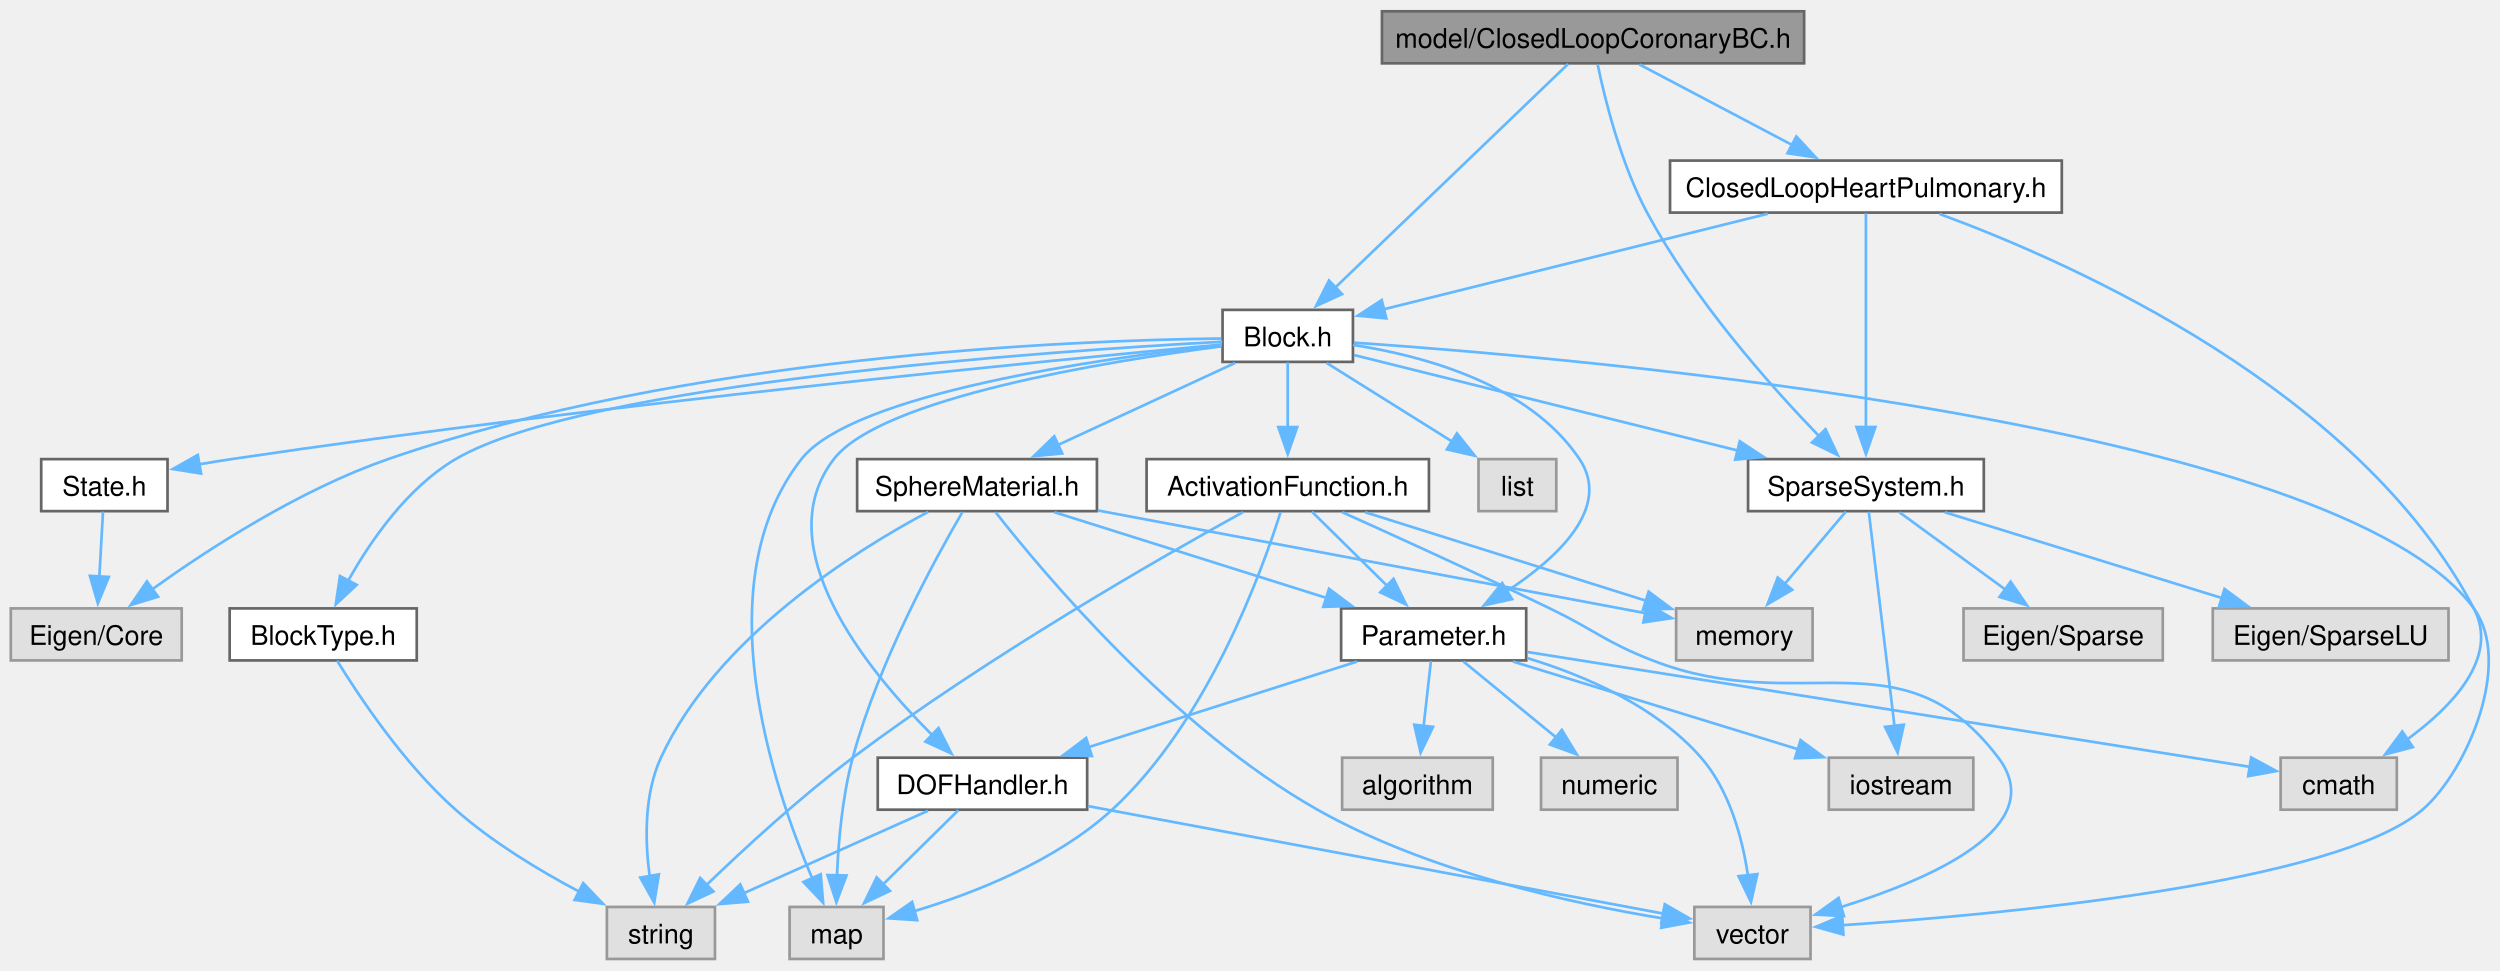
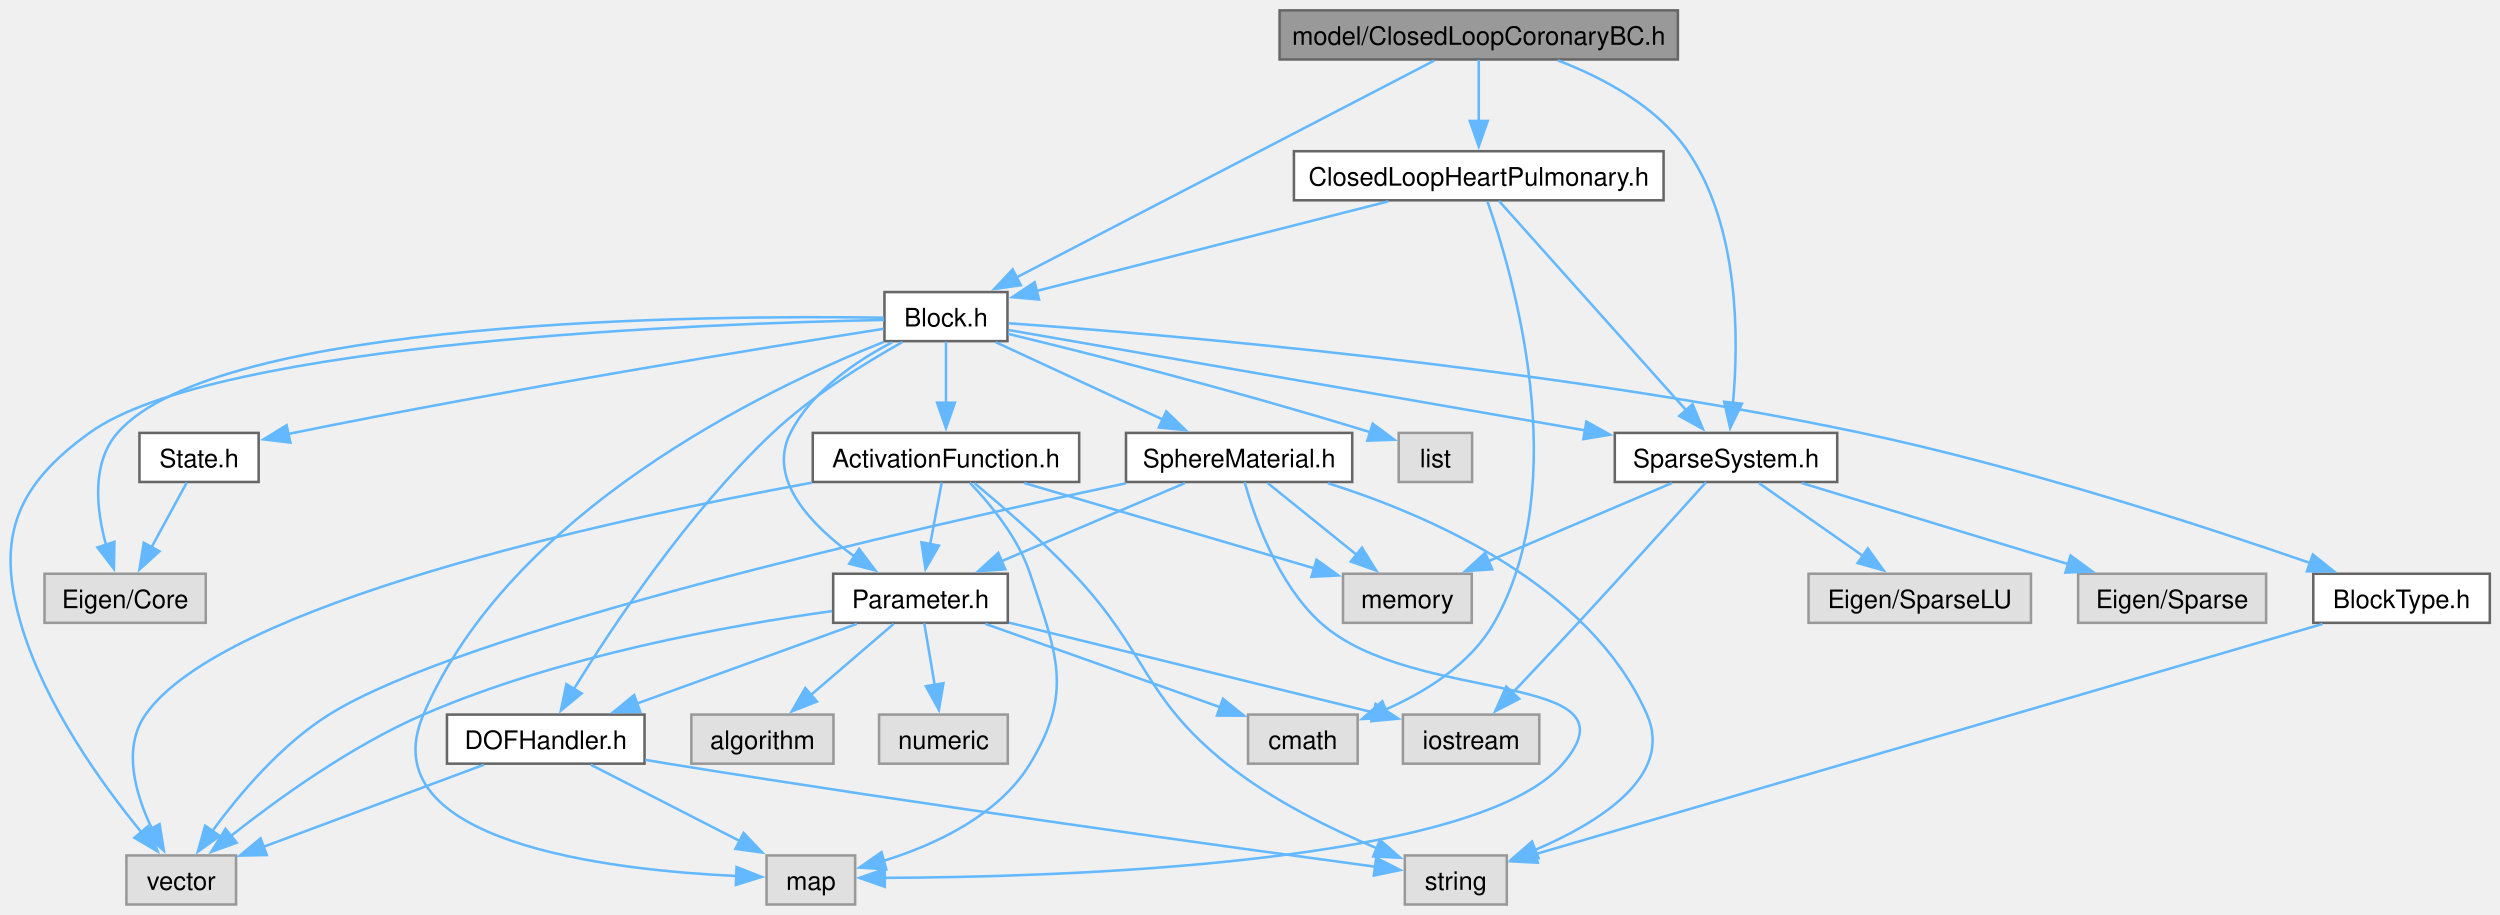
- <svg xmlns="http://www.w3.org/2000/svg" xmlns:xlink="http://www.w3.org/1999/xlink" width="925pt" height="359pt" viewBox="0.00 0.00 925.31 358.75">
+ <svg xmlns="http://www.w3.org/2000/svg" xmlns:xlink="http://www.w3.org/1999/xlink" width="981pt" height="359pt" viewBox="0.00 0.00 980.71 358.75">
  <g id="graph0" class="graph" transform="scale(1 1) rotate(0) translate(4 354.75)">
    <g id="Node000001" class="node">
      <g id="a_Node000001">
        <a xlink:title="model::ClosedLoopCoronaryBC source file">
-           <polygon fill="#999999" stroke="#666666" points="663.75,-350.75 507.5,-350.75 507.5,-331.5 663.75,-331.5 663.75,-350.75" />
-           <text text-anchor="middle" x="585.62" y="-337.25" font-family="Helvetica,sans-Serif" font-size="10.00">model/ClosedLoopCoronaryBC.h</text>
+           <polygon fill="#999999" stroke="#666666" points="654.21,-350.75 497.96,-350.75 497.96,-331.5 654.21,-331.5 654.21,-350.75" />
+           <text text-anchor="middle" x="576.09" y="-337.25" font-family="Helvetica,sans-Serif" font-size="10.00">model/ClosedLoopCoronaryBC.h</text>
        </a>
      </g>
    </g>
    <g id="Node000002" class="node">
      <g id="a_Node000002">
        <a xlink:href="_block_8h.html" target="_top" xlink:title="model::Block source file">
-           <polygon fill="white" stroke="#666666" points="496.75,-240.25 448.5,-240.25 448.5,-221 496.75,-221 496.75,-240.25" />
-           <text text-anchor="middle" x="472.62" y="-226.75" font-family="Helvetica,sans-Serif" font-size="10.00">Block.h</text>
+           <polygon fill="white" stroke="#666666" points="391.21,-240.25 342.96,-240.25 342.96,-221 391.21,-221 391.21,-240.25" />
+           <text text-anchor="middle" x="367.09" y="-226.75" font-family="Helvetica,sans-Serif" font-size="10.00">Block.h</text>
        </a>
      </g>
    </g>
    <g id="edge1_Node000001_Node000002" class="edge">
      <g id="a_edge1_Node000001_Node000002">
        <a xlink:title=" ">
-           <path fill="none" stroke="#63b8ff" d="M576.38,-331.25C557.51,-313.13 514.29,-271.63 490.01,-248.32" />
-           <polygon fill="#63b8ff" stroke="#63b8ff" points="492.73,-246.08 483.09,-241.67 487.88,-251.13 492.73,-246.08" />
-         </a>
-       </g>
-     </g>
-     <g id="Node000018" class="node">
-       <g id="a_Node000018">
+           <path fill="none" stroke="#63b8ff" d="M558.63,-331.06C522.36,-312.23 438.61,-268.76 394.85,-246.04" />
+           <polygon fill="#63b8ff" stroke="#63b8ff" points="396.47,-242.94 385.99,-241.44 393.25,-249.15 396.47,-242.94" />
+         </a>
+       </g>
+     </g>
+     <g id="Node000017" class="node">
+       <g id="a_Node000017">
        <a xlink:href="_sparse_system_8h.html" target="_top" xlink:title="SparseSystem source file.">
-           <polygon fill="white" stroke="#666666" points="730.25,-185 643,-185 643,-165.75 730.25,-165.75 730.25,-185" />
-           <text text-anchor="middle" x="686.62" y="-171.5" font-family="Helvetica,sans-Serif" font-size="10.00">SparseSystem.h</text>
-         </a>
-       </g>
-     </g>
-     <g id="edge42_Node000001_Node000018" class="edge">
-       <g id="a_edge42_Node000001_Node000018">
-         <a xlink:title=" ">
-           <path fill="none" stroke="#63b8ff" d="M587.34,-331.03C590,-318.24 595.85,-294.48 605.62,-276.25 622.86,-244.13 651.06,-212.35 669.23,-193.55" />
-           <polygon fill="#63b8ff" stroke="#63b8ff" points="671.66,-196.07 676.19,-186.49 666.67,-191.15 671.66,-196.07" />
+           <polygon fill="white" stroke="#666666" points="716.71,-185 629.46,-185 629.46,-165.75 716.71,-165.75 716.71,-185" />
+           <text text-anchor="middle" x="673.09" y="-171.5" font-family="Helvetica,sans-Serif" font-size="10.00">SparseSystem.h</text>
+         </a>
+       </g>
+     </g>
+     <g id="edge42_Node000001_Node000017" class="edge">
+       <g id="a_edge42_Node000001_Node000017">
+         <a xlink:title=" ">
+           <path fill="none" stroke="#63b8ff" d="M607.08,-331.14C624.93,-324.31 646.12,-313.04 658.09,-295.5 678.39,-265.75 678.12,-221.88 675.8,-196.51" />
+           <polygon fill="#63b8ff" stroke="#63b8ff" points="679.31,-196.44 674.7,-186.9 672.36,-197.23 679.31,-196.44" />
        </a>
      </g>
    </g>
    <g id="Node000022" class="node">
      <g id="a_Node000022">
        <a xlink:href="_closed_loop_heart_pulmonary_8h.html" target="_top" xlink:title="model::ClosedLoopHeartPulmonary source file">
-           <polygon fill="white" stroke="#666666" points="759.12,-295.5 614.12,-295.5 614.12,-276.25 759.12,-276.25 759.12,-295.5" />
-           <text text-anchor="middle" x="686.62" y="-282" font-family="Helvetica,sans-Serif" font-size="10.00">ClosedLoopHeartPulmonary.h</text>
+           <polygon fill="white" stroke="#666666" points="648.59,-295.5 503.59,-295.5 503.59,-276.25 648.59,-276.25 648.59,-295.5" />
+           <text text-anchor="middle" x="576.09" y="-282" font-family="Helvetica,sans-Serif" font-size="10.00">ClosedLoopHeartPulmonary.h</text>
        </a>
      </g>
    </g>
    <g id="edge38_Node000001_Node000022" class="edge">
      <g id="a_edge38_Node000001_Node000022">
        <a xlink:title=" ">
-           <path fill="none" stroke="#63b8ff" d="M602.76,-331.09C618.28,-322.91 641.43,-310.71 659.47,-301.19" />
-           <polygon fill="#63b8ff" stroke="#63b8ff" points="660.86,-304.42 668.07,-296.66 657.59,-298.23 660.86,-304.42" />
+           <path fill="none" stroke="#63b8ff" d="M576.09,-331.33C576.09,-324.82 576.09,-315.67 576.09,-307.37" />
+           <polygon fill="#63b8ff" stroke="#63b8ff" points="579.59,-307.37 576.09,-297.37 572.59,-307.37 579.59,-307.37" />
        </a>
      </g>
    </g>
    <g id="Node000003" class="node">
      <g id="a_Node000003">
        <a xlink:title=" ">
-           <polygon fill="#e0e0e0" stroke="#999999" points="63.25,-129.75 0,-129.75 0,-110.5 63.25,-110.5 63.25,-129.75" />
-           <text text-anchor="middle" x="31.62" y="-116.25" font-family="Helvetica,sans-Serif" font-size="10.00">Eigen/Core</text>
+           <polygon fill="#e0e0e0" stroke="#999999" points="76.71,-129.75 13.46,-129.75 13.46,-110.5 76.71,-110.5 76.71,-129.75" />
+           <text text-anchor="middle" x="45.09" y="-116.25" font-family="Helvetica,sans-Serif" font-size="10.00">Eigen/Core</text>
        </a>
      </g>
    </g>
    <g id="edge2_Node000002_Node000003" class="edge">
      <g id="a_edge2_Node000002_Node000003">
        <a xlink:title=" ">
-           <path fill="none" stroke="#63b8ff" d="M448.04,-229.64C391.8,-228.98 250.13,-223.3 139.62,-185 106.9,-173.66 73.17,-151.77 52.3,-136.81" />
-           <polygon fill="#63b8ff" stroke="#63b8ff" points="54.51,-134.08 44.37,-130.99 50.37,-139.73 54.51,-134.08" />
+           <path fill="none" stroke="#63b8ff" d="M342.69,-230.19C273.99,-231.22 81.3,-229.96 42.09,-185 31.81,-173.22 33.75,-155.08 37.57,-141.14" />
+           <polygon fill="#63b8ff" stroke="#63b8ff" points="40.88,-142.26 40.68,-131.67 34.23,-140.08 40.88,-142.26" />
        </a>
      </g>
    </g>
    <g id="Node000004" class="node">
      <g id="a_Node000004">
        <a xlink:title=" ">
-           <polygon fill="#e0e0e0" stroke="#999999" points="572.02,-185 543.23,-185 543.23,-165.75 572.02,-165.75 572.02,-185" />
-           <text text-anchor="middle" x="557.62" y="-171.5" font-family="Helvetica,sans-Serif" font-size="10.00">list</text>
+           <polygon fill="#e0e0e0" stroke="#999999" points="573.49,-185 544.69,-185 544.69,-165.75 573.49,-165.75 573.49,-185" />
+           <text text-anchor="middle" x="559.09" y="-171.5" font-family="Helvetica,sans-Serif" font-size="10.00">list</text>
        </a>
      </g>
    </g>
    <g id="edge3_Node000002_Node000004" class="edge">
      <g id="a_edge3_Node000002_Node000004">
        <a xlink:title=" ">
-           <path fill="none" stroke="#63b8ff" d="M487.04,-220.59C499.74,-212.64 518.5,-200.89 533.48,-191.5" />
-           <polygon fill="#63b8ff" stroke="#63b8ff" points="535.24,-194.53 541.85,-186.26 531.52,-188.6 535.24,-194.53" />
+           <path fill="none" stroke="#63b8ff" d="M391.48,-223.84C422.34,-216.37 477.34,-202.57 533.55,-185.26" />
+           <polygon fill="#63b8ff" stroke="#63b8ff" points="534.48,-188.63 542.98,-182.32 532.4,-181.95 534.48,-188.63" />
        </a>
      </g>
    </g>
    <g id="Node000005" class="node">
      <g id="a_Node000005">
        <a xlink:title=" ">
-           <polygon fill="#e0e0e0" stroke="#999999" points="323,-19.25 288.25,-19.25 288.25,0 323,0 323,-19.25" />
-           <text text-anchor="middle" x="305.62" y="-5.75" font-family="Helvetica,sans-Serif" font-size="10.00">map</text>
+           <polygon fill="#e0e0e0" stroke="#999999" points="331.46,-19.25 296.71,-19.25 296.71,0 331.46,0 331.46,-19.25" />
+           <text text-anchor="middle" x="314.09" y="-5.75" font-family="Helvetica,sans-Serif" font-size="10.00">map</text>
        </a>
      </g>
    </g>
    <g id="edge4_Node000002_Node000005" class="edge">
      <g id="a_edge4_Node000002_Node000005">
        <a xlink:title=" ">
-           <path fill="none" stroke="#63b8ff" d="M448.07,-227.22C403.4,-222.27 311.67,-209.34 292.62,-185 256.83,-139.24 281.81,-64.46 296.71,-29.61" />
-           <polygon fill="#63b8ff" stroke="#63b8ff" points="299.76,-31.36 300.66,-20.8 293.37,-28.5 299.76,-31.36" />
+           <path fill="none" stroke="#63b8ff" d="M342.81,-220.75C296.25,-202.17 196.02,-154.16 162.09,-74.5 140.74,-24.38 235.13,-13.48 284.98,-11.18" />
+           <polygon fill="#63b8ff" stroke="#63b8ff" points="284.93,-14.69 294.8,-10.83 284.68,-7.69 284.93,-14.69" />
        </a>
      </g>
    </g>
    <g id="Node000006" class="node">
      <g id="a_Node000006">
        <a xlink:title=" ">
-           <polygon fill="#e0e0e0" stroke="#999999" points="666.12,-19.25 623.12,-19.25 623.12,0 666.12,0 666.12,-19.25" />
-           <text text-anchor="middle" x="644.62" y="-5.75" font-family="Helvetica,sans-Serif" font-size="10.00">vector</text>
+           <polygon fill="#e0e0e0" stroke="#999999" points="88.59,-19.25 45.59,-19.25 45.59,0 88.59,0 88.59,-19.25" />
+           <text text-anchor="middle" x="67.09" y="-5.75" font-family="Helvetica,sans-Serif" font-size="10.00">vector</text>
        </a>
      </g>
    </g>
    <g id="edge5_Node000002_Node000006" class="edge">
      <g id="a_edge5_Node000002_Node000006">
        <a xlink:title=" ">
-           <path fill="none" stroke="#63b8ff" d="M497.19,-228.11C582.26,-222.28 861.78,-198.12 911.62,-129.75 926.27,-109.67 908.95,-69.25 892.62,-55.25 860.86,-28.01 738.06,-16.56 678.04,-12.51" />
-           <polygon fill="#63b8ff" stroke="#63b8ff" points="678.29,-9.02 668.08,-11.88 677.84,-16.01 678.29,-9.02" />
+           <path fill="none" stroke="#63b8ff" d="M342.81,-229.31C274.28,-227.97 81.11,-221.02 31.09,-185 2.51,-164.42 -5.69,-144.33 4.09,-110.5 13.3,-78.63 36.03,-47.15 51.51,-28.3" />
+           <polygon fill="#63b8ff" stroke="#63b8ff" points="54.06,-30.7 57.86,-20.81 48.72,-26.18 54.06,-30.7" />
        </a>
      </g>
    </g>
    <g id="Node000007" class="node">
      <g id="a_Node000007">
        <a xlink:href="_activation_function_8h.html" target="_top" xlink:title="Activation function classes for cardiac chamber models.">
-           <polygon fill="white" stroke="#666666" points="524.88,-185 420.38,-185 420.38,-165.75 524.88,-165.75 524.88,-185" />
-           <text text-anchor="middle" x="472.62" y="-171.5" font-family="Helvetica,sans-Serif" font-size="10.00">ActivationFunction.h</text>
+           <polygon fill="white" stroke="#666666" points="419.34,-185 314.84,-185 314.84,-165.75 419.34,-165.75 419.34,-185" />
+           <text text-anchor="middle" x="367.09" y="-171.5" font-family="Helvetica,sans-Serif" font-size="10.00">ActivationFunction.h</text>
        </a>
      </g>
    </g>
    <g id="edge6_Node000002_Node000007" class="edge">
      <g id="a_edge6_Node000002_Node000007">
        <a xlink:title=" ">
-           <path fill="none" stroke="#63b8ff" d="M472.62,-220.83C472.62,-214.32 472.62,-205.17 472.62,-196.87" />
-           <polygon fill="#63b8ff" stroke="#63b8ff" points="476.13,-196.87 472.63,-186.87 469.13,-196.87 476.13,-196.87" />
+           <path fill="none" stroke="#63b8ff" d="M367.09,-220.83C367.09,-214.32 367.09,-205.17 367.09,-196.87" />
+           <polygon fill="#63b8ff" stroke="#63b8ff" points="370.59,-196.87 367.09,-186.87 363.59,-196.87 370.59,-196.87" />
        </a>
      </g>
    </g>
    <g id="Node000010" class="node">
      <g id="a_Node000010">
        <a xlink:href="_parameter_8h.html" target="_top" xlink:title="model::Parameter source file">
-           <polygon fill="white" stroke="#666666" points="560.88,-129.75 492.38,-129.75 492.38,-110.5 560.88,-110.5 560.88,-129.75" />
-           <text text-anchor="middle" x="526.62" y="-116.25" font-family="Helvetica,sans-Serif" font-size="10.00">Parameter.h</text>
-         </a>
-       </g>
-     </g>
-     <g id="edge30_Node000002_Node000010" class="edge">
-       <g id="a_edge30_Node000002_Node000010">
-         <a xlink:title=" ">
-           <path fill="none" stroke="#63b8ff" d="M496.81,-227.27C522.53,-223.32 562.02,-212.82 580.62,-185 592.59,-167.12 572.61,-148.54 553.66,-136.06" />
-           <polygon fill="#63b8ff" stroke="#63b8ff" points="555.66,-133.18 545.31,-130.92 551.99,-139.14 555.66,-133.18" />
+           <polygon fill="white" stroke="#666666" points="391.34,-129.75 322.84,-129.75 322.84,-110.5 391.34,-110.5 391.34,-129.75" />
+           <text text-anchor="middle" x="357.09" y="-116.25" font-family="Helvetica,sans-Serif" font-size="10.00">Parameter.h</text>
+         </a>
+       </g>
+     </g>
+     <g id="edge24_Node000002_Node000010" class="edge">
+       <g id="a_edge24_Node000002_Node000010">
+         <a xlink:title=" ">
+           <path fill="none" stroke="#63b8ff" d="M345.98,-220.53C331.86,-213.19 314.4,-201.38 306.09,-185 296.77,-166.64 314.4,-148.56 331.43,-136.36" />
+           <polygon fill="#63b8ff" stroke="#63b8ff" points="333.01,-139.51 339.39,-131.05 329.13,-133.68 333.01,-139.51" />
        </a>
      </g>
    </g>
    <g id="Node000015" class="node">
      <g id="a_Node000015">
        <a xlink:href="_d_o_f_handler_8h.html" target="_top" xlink:title="model::DOFHandler source file">
-           <polygon fill="white" stroke="#666666" points="398.38,-74.5 320.88,-74.5 320.88,-55.25 398.38,-55.25 398.38,-74.5" />
-           <text text-anchor="middle" x="359.62" y="-61" font-family="Helvetica,sans-Serif" font-size="10.00">DOFHandler.h</text>
-         </a>
-       </g>
-     </g>
-     <g id="edge29_Node000002_Node000015" class="edge">
-       <g id="a_edge29_Node000002_Node000015">
-         <a xlink:title=" ">
-           <path fill="none" stroke="#63b8ff" d="M448.03,-226.74C405.74,-221.23 322.06,-207.67 304.62,-185 279.77,-152.68 316.57,-107.31 340.95,-82.94" />
-           <polygon fill="#63b8ff" stroke="#63b8ff" points="343.36,-85.48 348.14,-76.03 338.51,-80.44 343.36,-85.48" />
+           <polygon fill="white" stroke="#666666" points="248.84,-74.5 171.34,-74.5 171.34,-55.25 248.84,-55.25 248.84,-74.5" />
+           <text text-anchor="middle" x="210.09" y="-61" font-family="Helvetica,sans-Serif" font-size="10.00">DOFHandler.h</text>
+         </a>
+       </g>
+     </g>
+     <g id="edge23_Node000002_Node000015" class="edge">
+       <g id="a_edge23_Node000002_Node000015">
+         <a xlink:title=" ">
+           <path fill="none" stroke="#63b8ff" d="M349.99,-220.64C335.48,-212.51 314.61,-199.61 299.09,-185 266,-153.87 236.35,-109.26 221.04,-84.4" />
+           <polygon fill="#63b8ff" stroke="#63b8ff" points="224.18,-82.81 216.01,-76.07 218.18,-86.43 224.18,-82.81" />
        </a>
      </g>
    </g>
    <g id="Node000016" class="node">
      <g id="a_Node000016">
        <a xlink:href="_block_type_8h.html" target="_top" xlink:title="Specifies the types of blocks and their parameters.">
-           <polygon fill="white" stroke="#666666" points="150.25,-129.75 81,-129.75 81,-110.5 150.25,-110.5 150.25,-129.75" />
-           <text text-anchor="middle" x="115.62" y="-116.25" font-family="Helvetica,sans-Serif" font-size="10.00">BlockType.h</text>
+           <polygon fill="white" stroke="#666666" points="972.71,-129.75 903.46,-129.75 903.46,-110.5 972.71,-110.5 972.71,-129.75" />
+           <text text-anchor="middle" x="938.09" y="-116.25" font-family="Helvetica,sans-Serif" font-size="10.00">BlockType.h</text>
        </a>
      </g>
    </g>
    <g id="edge21_Node000002_Node000016" class="edge">
      <g id="a_edge21_Node000002_Node000016">
        <a xlink:title=" ">
-           <path fill="none" stroke="#63b8ff" d="M448.4,-228.45C384.47,-225 212.87,-213.28 164.62,-185 146.75,-174.52 133.15,-154.77 124.86,-139.99" />
-           <polygon fill="#63b8ff" stroke="#63b8ff" points="128.02,-138.47 120.28,-131.23 121.82,-141.72 128.02,-138.47" />
-         </a>
-       </g>
-     </g>
-     <g id="Node000017" class="node">
-       <g id="a_Node000017">
+           <path fill="none" stroke="#63b8ff" d="M391.7,-228.01C450.2,-223.85 601.96,-211.22 726.09,-185 789.13,-171.68 860.51,-148.42 902.28,-133.94" />
+           <polygon fill="#63b8ff" stroke="#63b8ff" points="903.28,-137.3 911.56,-130.7 900.97,-130.69 903.28,-137.3" />
+         </a>
+       </g>
+     </g>
+     <g id="edge25_Node000002_Node000017" class="edge">
+       <g id="a_edge25_Node000002_Node000017">
+         <a xlink:title=" ">
+           <path fill="none" stroke="#63b8ff" d="M391.61,-225.36C440.41,-216.87 550.75,-197.66 617.87,-185.98" />
+           <polygon fill="#63b8ff" stroke="#63b8ff" points="618.32,-189.46 627.57,-184.29 617.12,-182.56 618.32,-189.46" />
+         </a>
+       </g>
+     </g>
+     <g id="Node000020" class="node">
+       <g id="a_Node000020">
        <a xlink:href="_sphere_material_8h.html" target="_top" xlink:title="Material models for the ChamberSphere block.">
-           <polygon fill="white" stroke="#666666" points="402,-185 313.25,-185 313.25,-165.75 402,-165.75 402,-185" />
-           <text text-anchor="middle" x="357.62" y="-171.5" font-family="Helvetica,sans-Serif" font-size="10.00">SphereMaterial.h</text>
-         </a>
-       </g>
-     </g>
-     <g id="edge23_Node000002_Node000017" class="edge">
-       <g id="a_edge23_Node000002_Node000017">
-         <a xlink:title=" ">
-           <path fill="none" stroke="#63b8ff" d="M453.12,-220.59C435.11,-212.25 408.1,-199.75 387.4,-190.16" />
-           <polygon fill="#63b8ff" stroke="#63b8ff" points="389.15,-187.11 378.6,-186.09 386.21,-193.47 389.15,-187.11" />
-         </a>
-       </g>
-     </g>
-     <g id="edge31_Node000002_Node000018" class="edge">
-       <g id="a_edge31_Node000002_Node000018">
-         <a xlink:title=" ">
-           <path fill="none" stroke="#63b8ff" d="M497.17,-223.52C531.71,-214.92 595.34,-199.09 639.26,-188.16" />
-           <polygon fill="#63b8ff" stroke="#63b8ff" points="639.93,-191.6 648.79,-185.79 638.24,-184.81 639.93,-191.6" />
+           <polygon fill="white" stroke="#666666" points="526.46,-185 437.71,-185 437.71,-165.75 526.46,-165.75 526.46,-185" />
+           <text text-anchor="middle" x="482.09" y="-171.5" font-family="Helvetica,sans-Serif" font-size="10.00">SphereMaterial.h</text>
+         </a>
+       </g>
+     </g>
+     <g id="edge30_Node000002_Node000020" class="edge">
+       <g id="a_edge30_Node000002_Node000020">
+         <a xlink:title=" ">
+           <path fill="none" stroke="#63b8ff" d="M386.59,-220.59C404.6,-212.25 431.61,-199.75 452.31,-190.16" />
+           <polygon fill="#63b8ff" stroke="#63b8ff" points="453.5,-193.47 461.11,-186.09 450.56,-187.11 453.5,-193.47" />
        </a>
      </g>
    </g>
    <g id="Node000021" class="node">
      <g id="a_Node000021">
        <a xlink:href="_state_8h.html" target="_top" xlink:title="State source file.">
-           <polygon fill="white" stroke="#666666" points="58,-185 11.25,-185 11.25,-165.75 58,-165.75 58,-185" />
-           <text text-anchor="middle" x="34.62" y="-171.5" font-family="Helvetica,sans-Serif" font-size="10.00">State.h</text>
+           <polygon fill="white" stroke="#666666" points="97.46,-185 50.71,-185 50.71,-165.75 97.46,-165.75 97.46,-185" />
+           <text text-anchor="middle" x="74.09" y="-171.5" font-family="Helvetica,sans-Serif" font-size="10.00">State.h</text>
        </a>
      </g>
    </g>
    <g id="edge36_Node000002_Node000021" class="edge">
      <g id="a_edge36_Node000002_Node000021">
        <a xlink:title=" ">
-           <path fill="none" stroke="#63b8ff" d="M448.3,-227.43C386.74,-221.74 219.83,-205.54 81.62,-185 77.73,-184.42 73.67,-183.76 69.63,-183.07" />
-           <polygon fill="#63b8ff" stroke="#63b8ff" points="70.43,-179.66 59.97,-181.34 69.2,-186.55 70.43,-179.66" />
+           <path fill="none" stroke="#63b8ff" d="M342.64,-225.84C297,-218.65 195.74,-202.23 111.09,-185 110.42,-184.86 109.75,-184.73 109.07,-184.58" />
+           <polygon fill="#63b8ff" stroke="#63b8ff" points="109.92,-181.19 99.4,-182.47 108.42,-188.03 109.92,-181.19" />
        </a>
      </g>
    </g>
    <g id="edge7_Node000007_Node000005" class="edge">
      <g id="a_edge7_Node000007_Node000005">
        <a xlink:title=" ">
-           <path fill="none" stroke="#63b8ff" d="M469.95,-165.33C463.1,-143.54 442.88,-87.56 407.62,-55.25 386.85,-36.21 356.65,-24.38 334.51,-17.73" />
-           <polygon fill="#63b8ff" stroke="#63b8ff" points="335.48,-14.37 324.9,-15.04 333.59,-21.11 335.48,-14.37" />
+           <path fill="none" stroke="#63b8ff" d="M376.42,-165.48C384.44,-157.13 395.44,-143.84 400.09,-129.75 410.45,-98.3 417.28,-83.55 400.09,-55.25 387.67,-34.82 362.54,-23.32 342.63,-17.13" />
+           <polygon fill="#63b8ff" stroke="#63b8ff" points="343.68,-13.79 333.11,-14.48 341.81,-20.54 343.68,-13.79" />
        </a>
      </g>
    </g>
    <g id="edge10_Node000007_Node000006" class="edge">
      <g id="a_edge10_Node000007_Node000006">
        <a xlink:title=" ">
-           <path fill="none" stroke="#63b8ff" d="M492.79,-165.36C512.48,-156.5 543.25,-142.49 569.62,-129.75 586.67,-121.51 589.98,-117.37 607.62,-110.5 662.69,-89.05 699.94,-121.61 735.62,-74.5 755.05,-48.86 710.62,-29.53 677.24,-19.16" />
-           <polygon fill="#63b8ff" stroke="#63b8ff" points="678.48,-15.88 667.9,-16.42 676.51,-22.6 678.48,-15.88" />
+           <path fill="none" stroke="#63b8ff" d="M314.37,-165.47C233.09,-150.52 83.36,-117.72 53.09,-74.5 43.83,-61.29 49.16,-43.08 55.73,-29.48" />
+           <polygon fill="#63b8ff" stroke="#63b8ff" points="58.6,-31.53 60.29,-21.08 52.45,-28.19 58.6,-31.53" />
        </a>
      </g>
    </g>
    <g id="Node000008" class="node">
      <g id="a_Node000008">
        <a xlink:title=" ">
-           <polygon fill="#e0e0e0" stroke="#999999" points="666.88,-129.75 616.38,-129.75 616.38,-110.5 666.88,-110.5 666.88,-129.75" />
-           <text text-anchor="middle" x="641.62" y="-116.25" font-family="Helvetica,sans-Serif" font-size="10.00">memory</text>
+           <polygon fill="#e0e0e0" stroke="#999999" points="573.34,-129.75 522.84,-129.75 522.84,-110.5 573.34,-110.5 573.34,-129.75" />
+           <text text-anchor="middle" x="548.09" y="-116.25" font-family="Helvetica,sans-Serif" font-size="10.00">memory</text>
        </a>
      </g>
    </g>
    <g id="edge8_Node000007_Node000008" class="edge">
      <g id="a_edge8_Node000007_Node000008">
        <a xlink:title=" ">
-           <path fill="none" stroke="#63b8ff" d="M501.29,-165.34C529.98,-156.3 574.2,-142.37 605.32,-132.56" />
-           <polygon fill="#63b8ff" stroke="#63b8ff" points="606.21,-135.95 614.69,-129.61 604.1,-129.28 606.21,-135.95" />
+           <path fill="none" stroke="#63b8ff" d="M397.79,-165.34C429.32,-156.06 478.39,-141.63 511.82,-131.79" />
+           <polygon fill="#63b8ff" stroke="#63b8ff" points="512.45,-135.26 521.05,-129.08 510.47,-128.54 512.45,-135.26" />
        </a>
      </g>
    </g>
    <g id="Node000009" class="node">
      <g id="a_Node000009">
        <a xlink:title=" ">
-           <polygon fill="#e0e0e0" stroke="#999999" points="260.62,-19.25 220.62,-19.25 220.62,0 260.62,0 260.62,-19.25" />
-           <text text-anchor="middle" x="240.62" y="-5.75" font-family="Helvetica,sans-Serif" font-size="10.00">string</text>
+           <polygon fill="#e0e0e0" stroke="#999999" points="587.09,-19.25 547.09,-19.25 547.09,0 587.09,0 587.09,-19.25" />
+           <text text-anchor="middle" x="567.09" y="-5.75" font-family="Helvetica,sans-Serif" font-size="10.00">string</text>
        </a>
      </g>
    </g>
    <g id="edge9_Node000007_Node000009" class="edge">
      <g id="a_edge9_Node000007_Node000009">
        <a xlink:title=" ">
-           <path fill="none" stroke="#63b8ff" d="M456.01,-165.36C426.08,-148.86 361.61,-112.02 311.62,-74.5 292.05,-59.8 271.43,-40.81 257.49,-27.37" />
-           <polygon fill="#63b8ff" stroke="#63b8ff" points="260.05,-24.98 250.45,-20.49 255.16,-29.98 260.05,-24.98" />
+           <path fill="none" stroke="#63b8ff" d="M378.29,-165.29C388.75,-156.6 404.58,-142.91 417.09,-129.75 446.38,-98.94 443.94,-81.87 477.09,-55.25 494.85,-40.99 517.92,-29.66 536.25,-21.99" />
+           <polygon fill="#63b8ff" stroke="#63b8ff" points="537.32,-25.33 545.29,-18.36 534.71,-18.84 537.32,-25.33" />
        </a>
      </g>
    </g>
    <g id="edge11_Node000007_Node000010" class="edge">
      <g id="a_edge11_Node000007_Node000010">
        <a xlink:title=" ">
-           <path fill="none" stroke="#63b8ff" d="M481.54,-165.58C489.08,-158.15 500.09,-147.29 509.35,-138.16" />
-           <polygon fill="#63b8ff" stroke="#63b8ff" points="511.77,-140.69 516.44,-131.17 506.86,-135.7 511.77,-140.69" />
+           <path fill="none" stroke="#63b8ff" d="M365.43,-165.58C364.2,-158.99 362.45,-149.71 360.88,-141.32" />
+           <polygon fill="#63b8ff" stroke="#63b8ff" points="364.34,-140.78 359.05,-131.6 357.46,-142.07 364.34,-140.78" />
        </a>
      </g>
    </g>
    <g id="edge16_Node000010_Node000006" class="edge">
      <g id="a_edge16_Node000010_Node000006">
        <a xlink:title=" ">
-           <path fill="none" stroke="#63b8ff" d="M561.32,-111.34C582.66,-104.86 609,-93.52 625.62,-74.5 636.23,-62.36 640.92,-44.51 642.99,-30.77" />
-           <polygon fill="#63b8ff" stroke="#63b8ff" points="646.44,-31.41 644.08,-21.08 639.49,-30.63 646.44,-31.41" />
+           <path fill="none" stroke="#63b8ff" d="M322.43,-115.1C282.48,-109.58 215.47,-97.61 162.09,-74.5 133.79,-62.25 104.91,-41.4 86.53,-26.86" />
+           <polygon fill="#63b8ff" stroke="#63b8ff" points="88.86,-24.24 78.89,-20.67 84.46,-29.68 88.86,-24.24" />
        </a>
      </g>
    </g>
    <g id="Node000011" class="node">
      <g id="a_Node000011">
        <a xlink:title=" ">
-           <polygon fill="#e0e0e0" stroke="#999999" points="548.5,-74.5 492.75,-74.5 492.75,-55.25 548.5,-55.25 548.5,-74.5" />
-           <text text-anchor="middle" x="520.62" y="-61" font-family="Helvetica,sans-Serif" font-size="10.00">algorithm</text>
+           <polygon fill="#e0e0e0" stroke="#999999" points="322.96,-74.5 267.21,-74.5 267.21,-55.25 322.96,-55.25 322.96,-74.5" />
+           <text text-anchor="middle" x="295.09" y="-61" font-family="Helvetica,sans-Serif" font-size="10.00">algorithm</text>
        </a>
      </g>
    </g>
    <g id="edge12_Node000010_Node000011" class="edge">
      <g id="a_edge12_Node000010_Node000011">
        <a xlink:title=" ">
-           <path fill="none" stroke="#63b8ff" d="M525.63,-110.33C524.89,-103.74 523.85,-94.46 522.9,-86.07" />
-           <polygon fill="#63b8ff" stroke="#63b8ff" points="526.4,-85.91 521.81,-76.36 519.45,-86.69 526.4,-85.91" />
+           <path fill="none" stroke="#63b8ff" d="M346.57,-110.09C337.7,-102.47 324.77,-91.37 314.1,-82.2" />
+           <polygon fill="#63b8ff" stroke="#63b8ff" points="316.46,-79.62 306.6,-75.76 311.9,-84.93 316.46,-79.62" />
        </a>
      </g>
    </g>
    <g id="Node000012" class="node">
      <g id="a_Node000012">
        <a xlink:title=" ">
-           <polygon fill="#e0e0e0" stroke="#999999" points="883.12,-74.5 840.12,-74.5 840.12,-55.25 883.12,-55.25 883.12,-74.5" />
-           <text text-anchor="middle" x="861.62" y="-61" font-family="Helvetica,sans-Serif" font-size="10.00">cmath</text>
+           <polygon fill="#e0e0e0" stroke="#999999" points="528.59,-74.5 485.59,-74.5 485.59,-55.25 528.59,-55.25 528.59,-74.5" />
+           <text text-anchor="middle" x="507.09" y="-61" font-family="Helvetica,sans-Serif" font-size="10.00">cmath</text>
        </a>
      </g>
    </g>
    <g id="edge13_Node000010_Node000012" class="edge">
      <g id="a_edge13_Node000010_Node000012">
        <a xlink:title=" ">
-           <path fill="none" stroke="#63b8ff" d="M561.21,-113.63C626.08,-103.32 765.15,-81.21 828.71,-71.11" />
-           <polygon fill="#63b8ff" stroke="#63b8ff" points="829.2,-74.57 838.52,-69.55 828.1,-67.66 829.2,-74.57" />
+           <path fill="none" stroke="#63b8ff" d="M382.53,-110.09C407.95,-101.07 447.11,-87.17 474.73,-77.36" />
+           <polygon fill="#63b8ff" stroke="#63b8ff" points="475.74,-80.72 483.99,-74.07 473.4,-74.12 475.74,-80.72" />
        </a>
      </g>
    </g>
    <g id="Node000013" class="node">
      <g id="a_Node000013">
        <a xlink:title=" ">
-           <polygon fill="#e0e0e0" stroke="#999999" points="726.38,-74.5 672.88,-74.5 672.88,-55.25 726.38,-55.25 726.38,-74.5" />
-           <text text-anchor="middle" x="699.62" y="-61" font-family="Helvetica,sans-Serif" font-size="10.00">iostream</text>
+           <polygon fill="#e0e0e0" stroke="#999999" points="599.84,-74.5 546.34,-74.5 546.34,-55.25 599.84,-55.25 599.84,-74.5" />
+           <text text-anchor="middle" x="573.09" y="-61" font-family="Helvetica,sans-Serif" font-size="10.00">iostream</text>
        </a>
      </g>
    </g>
    <g id="edge14_Node000010_Node000013" class="edge">
      <g id="a_edge14_Node000010_Node000013">
        <a xlink:title=" ">
-           <path fill="none" stroke="#63b8ff" d="M555.97,-110.09C585.12,-101.12 629.94,-87.33 661.75,-77.53" />
-           <polygon fill="#63b8ff" stroke="#63b8ff" points="662.44,-80.98 670.97,-74.69 660.38,-74.29 662.44,-80.98" />
+           <path fill="none" stroke="#63b8ff" d="M391.79,-110.57C430.95,-100.92 494.45,-85.26 534.96,-75.27" />
+           <polygon fill="#63b8ff" stroke="#63b8ff" points="535.65,-78.71 544.52,-72.92 533.97,-71.91 535.65,-78.71" />
        </a>
      </g>
    </g>
    <g id="Node000014" class="node">
      <g id="a_Node000014">
        <a xlink:title=" ">
-           <polygon fill="#e0e0e0" stroke="#999999" points="616.88,-74.5 566.38,-74.5 566.38,-55.25 616.88,-55.25 616.88,-74.5" />
-           <text text-anchor="middle" x="591.62" y="-61" font-family="Helvetica,sans-Serif" font-size="10.00">numeric</text>
+           <polygon fill="#e0e0e0" stroke="#999999" points="391.34,-74.5 340.84,-74.5 340.84,-55.25 391.34,-55.25 391.34,-74.5" />
+           <text text-anchor="middle" x="366.09" y="-61" font-family="Helvetica,sans-Serif" font-size="10.00">numeric</text>
        </a>
      </g>
    </g>
    <g id="edge15_Node000010_Node000014" class="edge">
      <g id="a_edge15_Node000010_Node000014">
        <a xlink:title=" ">
-           <path fill="none" stroke="#63b8ff" d="M537.65,-110.09C547.05,-102.4 560.77,-91.15 572.03,-81.93" />
-           <polygon fill="#63b8ff" stroke="#63b8ff" points="574.07,-84.78 579.59,-75.73 569.64,-79.36 574.07,-84.78" />
+           <path fill="none" stroke="#63b8ff" d="M358.57,-110.33C359.69,-103.74 361.25,-94.46 362.67,-86.07" />
+           <polygon fill="#63b8ff" stroke="#63b8ff" points="366.1,-86.8 364.31,-76.35 359.2,-85.63 366.1,-86.8" />
        </a>
      </g>
    </g>
    <g id="edge17_Node000010_Node000015" class="edge">
      <g id="a_edge17_Node000010_Node000015">
        <a xlink:title=" ">
-           <path fill="none" stroke="#63b8ff" d="M498.3,-110.09C470.95,-101.37 429.3,-88.09 398.79,-78.36" />
-           <polygon fill="#63b8ff" stroke="#63b8ff" points="400.13,-75.12 389.54,-75.41 398,-81.78 400.13,-75.12" />
+           <path fill="none" stroke="#63b8ff" d="M332.15,-110.09C308.39,-101.49 272.38,-88.44 245.62,-78.75" />
+           <polygon fill="#63b8ff" stroke="#63b8ff" points="247.16,-75.58 236.57,-75.47 244.78,-82.16 247.16,-75.58" />
        </a>
      </g>
    </g>
    <g id="edge18_Node000015_Node000005" class="edge">
      <g id="a_edge18_Node000015_Node000005">
        <a xlink:title=" ">
-           <path fill="none" stroke="#63b8ff" d="M350.71,-55.08C343.17,-47.65 332.16,-36.79 322.9,-27.66" />
-           <polygon fill="#63b8ff" stroke="#63b8ff" points="325.39,-25.2 315.81,-20.67 320.48,-30.19 325.39,-25.2" />
+           <path fill="none" stroke="#63b8ff" d="M227.73,-54.84C243.71,-46.66 267.54,-34.46 286.12,-24.94" />
+           <polygon fill="#63b8ff" stroke="#63b8ff" points="287.7,-28.07 295.01,-20.39 284.51,-21.83 287.7,-28.07" />
        </a>
      </g>
    </g>
    <g id="edge20_Node000015_Node000006" class="edge">
      <g id="a_edge20_Node000015_Node000006">
        <a xlink:title=" ">
-           <path fill="none" stroke="#63b8ff" d="M398.66,-56.58C455.21,-46.02 558.92,-26.64 611.78,-16.76" />
-           <polygon fill="#63b8ff" stroke="#63b8ff" points="612.18,-20.25 621.37,-14.97 610.9,-13.37 612.18,-20.25" />
+           <path fill="none" stroke="#63b8ff" d="M185.83,-54.84C161.98,-45.96 125.45,-32.36 99.2,-22.58" />
+           <polygon fill="#63b8ff" stroke="#63b8ff" points="100.66,-19.39 90.07,-19.18 98.22,-25.95 100.66,-19.39" />
        </a>
      </g>
    </g>
    <g id="edge19_Node000015_Node000009" class="edge">
      <g id="a_edge19_Node000015_Node000009">
        <a xlink:title=" ">
-           <path fill="none" stroke="#63b8ff" d="M339.44,-54.84C320.72,-46.47 292.6,-33.88 271.14,-24.28" />
-           <polygon fill="#63b8ff" stroke="#63b8ff" points="272.85,-21.21 262.29,-20.32 269.99,-27.6 272.85,-21.21" />
+           <path fill="none" stroke="#63b8ff" d="M249.1,-56.75C252.14,-56.23 255.16,-55.72 258.09,-55.25 359.28,-38.86 479.6,-22.33 535.56,-14.81" />
+           <polygon fill="#63b8ff" stroke="#63b8ff" points="535.86,-18.31 545.3,-13.51 534.93,-11.37 535.86,-18.31" />
        </a>
      </g>
    </g>
    <g id="edge22_Node000016_Node000009" class="edge">
      <g id="a_edge22_Node000016_Node000009">
        <a xlink:title=" ">
-           <path fill="none" stroke="#63b8ff" d="M120.76,-110.42C128.84,-97.27 145.56,-72.09 164.62,-55.25 178.28,-43.18 195.68,-32.69 210.38,-24.91" />
-           <polygon fill="#63b8ff" stroke="#63b8ff" points="211.85,-28.09 219.17,-20.43 208.67,-21.85 211.85,-28.09" />
-         </a>
-       </g>
-     </g>
-     <g id="edge24_Node000017_Node000005" class="edge">
-       <g id="a_edge24_Node000017_Node000005">
-         <a xlink:title=" ">
-           <path fill="none" stroke="#63b8ff" d="M352.22,-165.41C342.26,-148.38 321.14,-109.9 311.62,-74.5 307.76,-60.14 306.3,-43.39 305.78,-30.64" />
-           <polygon fill="#63b8ff" stroke="#63b8ff" points="309.29,-30.9 305.56,-20.98 302.29,-31.06 309.29,-30.9" />
-         </a>
-       </g>
-     </g>
-     <g id="edge27_Node000017_Node000006" class="edge">
-       <g id="a_edge27_Node000017_Node000006">
-         <a xlink:title=" ">
-           <path fill="none" stroke="#63b8ff" d="M364.49,-165.36C381.89,-143.16 430.14,-85.44 483.62,-55.25 524.41,-32.23 577.79,-20.5 611.66,-14.97" />
-           <polygon fill="#63b8ff" stroke="#63b8ff" points="611.92,-18.47 621.27,-13.49 610.86,-11.55 611.92,-18.47" />
-         </a>
-       </g>
-     </g>
-     <g id="edge25_Node000017_Node000008" class="edge">
-       <g id="a_edge25_Node000017_Node000008">
-         <a xlink:title=" ">
-           <path fill="none" stroke="#63b8ff" d="M402.31,-166C458.25,-155.51 553.01,-137.74 604.92,-128.01" />
-           <polygon fill="#63b8ff" stroke="#63b8ff" points="605.56,-131.45 614.75,-126.16 604.27,-124.57 605.56,-131.45" />
-         </a>
-       </g>
-     </g>
-     <g id="edge26_Node000017_Node000009" class="edge">
-       <g id="a_edge26_Node000017_Node000009">
-         <a xlink:title=" ">
-           <path fill="none" stroke="#63b8ff" d="M339.5,-165.47C312.08,-150.85 261.09,-118.88 240.62,-74.5 234.29,-60.76 234.71,-43.53 236.48,-30.43" />
-           <polygon fill="#63b8ff" stroke="#63b8ff" points="239.87,-31.32 238.15,-20.87 232.98,-30.11 239.87,-31.32" />
-         </a>
-       </g>
-     </g>
-     <g id="edge28_Node000017_Node000010" class="edge">
-       <g id="a_edge28_Node000017_Node000010">
-         <a xlink:title=" ">
-           <path fill="none" stroke="#63b8ff" d="M386.29,-165.34C413.97,-156.62 456.11,-143.34 487,-133.61" />
-           <polygon fill="#63b8ff" stroke="#63b8ff" points="487.89,-137 496.37,-130.66 485.78,-130.32 487.89,-137" />
-         </a>
-       </g>
-     </g>
-     <g id="edge35_Node000018_Node000008" class="edge">
-       <g id="a_edge35_Node000018_Node000008">
-         <a xlink:title=" ">
-           <path fill="none" stroke="#63b8ff" d="M679.19,-165.58C673.04,-158.3 664.11,-147.73 656.5,-138.73" />
-           <polygon fill="#63b8ff" stroke="#63b8ff" points="659.32,-136.64 650.19,-131.27 653.98,-141.16 659.32,-136.64" />
-         </a>
-       </g>
-     </g>
-     <g id="edge34_Node000018_Node000013" class="edge">
-       <g id="a_edge34_Node000018_Node000013">
-         <a xlink:title=" ">
-           <path fill="none" stroke="#63b8ff" d="M687.69,-165.5C689.76,-148.25 694.36,-109.83 697.21,-86.06" />
-           <polygon fill="#63b8ff" stroke="#63b8ff" points="700.65,-86.72 698.37,-76.38 693.7,-85.89 700.65,-86.72" />
+           <path fill="none" stroke="#63b8ff" d="M907.09,-110.06C837.15,-89.6 667.71,-40.05 597.92,-19.64" />
+           <polygon fill="#63b8ff" stroke="#63b8ff" points="599.25,-16.39 588.67,-16.94 597.29,-23.1 599.25,-16.39" />
+         </a>
+       </g>
+     </g>
+     <g id="edge29_Node000017_Node000008" class="edge">
+       <g id="a_edge29_Node000017_Node000008">
+         <a xlink:title=" ">
+           <path fill="none" stroke="#63b8ff" d="M651.88,-165.34C632.13,-156.93 602.41,-144.27 579.83,-134.65" />
+           <polygon fill="#63b8ff" stroke="#63b8ff" points="581.36,-131.49 570.79,-130.8 578.61,-137.93 581.36,-131.49" />
+         </a>
+       </g>
+     </g>
+     <g id="edge28_Node000017_Node000013" class="edge">
+       <g id="a_edge28_Node000017_Node000013">
+         <a xlink:title=" ">
+           <path fill="none" stroke="#63b8ff" d="M665.25,-165.65C654.16,-153.31 633.18,-130.08 615.09,-110.5 606.6,-101.32 597.06,-91.17 589.21,-82.87" />
+           <polygon fill="#63b8ff" stroke="#63b8ff" points="591.96,-80.68 582.54,-75.82 586.87,-85.49 591.96,-80.68" />
+         </a>
+       </g>
+     </g>
+     <g id="Node000018" class="node">
+       <g id="a_Node000018">
+         <a xlink:title=" ">
+           <polygon fill="#e0e0e0" stroke="#999999" points="884.96,-129.75 811.21,-129.75 811.21,-110.5 884.96,-110.5 884.96,-129.75" />
+           <text text-anchor="middle" x="848.09" y="-116.25" font-family="Helvetica,sans-Serif" font-size="10.00">Eigen/Sparse</text>
+         </a>
+       </g>
+     </g>
+     <g id="edge26_Node000017_Node000018" class="edge">
+       <g id="a_edge26_Node000017_Node000018">
+         <a xlink:title=" ">
+           <path fill="none" stroke="#63b8ff" d="M702.77,-165.34C731.56,-156.58 775.46,-143.23 807.47,-133.48" />
+           <polygon fill="#63b8ff" stroke="#63b8ff" points="808.26,-136.9 816.81,-130.64 806.22,-130.21 808.26,-136.9" />
        </a>
      </g>
    </g>
    <g id="Node000019" class="node">
      <g id="a_Node000019">
        <a xlink:title=" ">
-           <polygon fill="#e0e0e0" stroke="#999999" points="796.5,-129.75 722.75,-129.75 722.75,-110.5 796.5,-110.5 796.5,-129.75" />
-           <text text-anchor="middle" x="759.62" y="-116.25" font-family="Helvetica,sans-Serif" font-size="10.00">Eigen/Sparse</text>
-         </a>
-       </g>
-     </g>
-     <g id="edge32_Node000018_Node000019" class="edge">
-       <g id="a_edge32_Node000018_Node000019">
-         <a xlink:title=" ">
-           <path fill="none" stroke="#63b8ff" d="M699.01,-165.34C709.77,-157.49 725.6,-145.95 738.38,-136.62" />
-           <polygon fill="#63b8ff" stroke="#63b8ff" points="740.19,-139.64 746.2,-130.92 736.06,-133.98 740.19,-139.64" />
-         </a>
-       </g>
-     </g>
-     <g id="Node000020" class="node">
-       <g id="a_Node000020">
-         <a xlink:title=" ">
-           <polygon fill="#e0e0e0" stroke="#999999" points="902.25,-129.75 815,-129.75 815,-110.5 902.25,-110.5 902.25,-129.75" />
-           <text text-anchor="middle" x="858.62" y="-116.25" font-family="Helvetica,sans-Serif" font-size="10.00">Eigen/SparseLU</text>
-         </a>
-       </g>
-     </g>
-     <g id="edge33_Node000018_Node000020" class="edge">
-       <g id="a_edge33_Node000018_Node000020">
-         <a xlink:title=" ">
-           <path fill="none" stroke="#63b8ff" d="M715.8,-165.34C744.1,-156.58 787.24,-143.23 818.71,-133.48" />
-           <polygon fill="#63b8ff" stroke="#63b8ff" points="819.34,-136.95 827.86,-130.65 817.27,-130.26 819.34,-136.95" />
+           <polygon fill="#e0e0e0" stroke="#999999" points="792.71,-129.75 705.46,-129.75 705.46,-110.5 792.71,-110.5 792.71,-129.75" />
+           <text text-anchor="middle" x="749.09" y="-116.25" font-family="Helvetica,sans-Serif" font-size="10.00">Eigen/SparseLU</text>
+         </a>
+       </g>
+     </g>
+     <g id="edge27_Node000017_Node000019" class="edge">
+       <g id="a_edge27_Node000017_Node000019">
+         <a xlink:title=" ">
+           <path fill="none" stroke="#63b8ff" d="M685.98,-165.34C697.11,-157.54 713.46,-146.09 726.72,-136.79" />
+           <polygon fill="#63b8ff" stroke="#63b8ff" points="728.71,-139.68 734.89,-131.07 724.69,-133.94 728.71,-139.68" />
+         </a>
+       </g>
+     </g>
+     <g id="edge31_Node000020_Node000005" class="edge">
+       <g id="a_edge31_Node000020_Node000005">
+         <a xlink:title=" ">
+           <path fill="none" stroke="#63b8ff" d="M484.24,-165.69C488.03,-152.1 497.14,-125.79 514.09,-110.5 550.34,-77.77 640.94,-92.28 609.09,-55.25 574.9,-15.51 410.37,-10.71 342.97,-10.45" />
+           <polygon fill="#63b8ff" stroke="#63b8ff" points="343.08,-6.95 333.08,-10.44 343.08,-13.95 343.08,-6.95" />
+         </a>
+       </g>
+     </g>
+     <g id="edge34_Node000020_Node000006" class="edge">
+       <g id="a_edge34_Node000020_Node000006">
+         <a xlink:title=" ">
+           <path fill="none" stroke="#63b8ff" d="M437.76,-165.26C354.37,-147.58 177.81,-107.48 125.09,-74.5 106.28,-62.74 89.83,-43.21 79.3,-28.84" />
+           <polygon fill="#63b8ff" stroke="#63b8ff" points="82.2,-26.89 73.59,-20.71 76.47,-30.91 82.2,-26.89" />
+         </a>
+       </g>
+     </g>
+     <g id="edge32_Node000020_Node000008" class="edge">
+       <g id="a_edge32_Node000020_Node000008">
+         <a xlink:title=" ">
+           <path fill="none" stroke="#63b8ff" d="M493.28,-165.34C502.82,-157.65 516.76,-146.4 528.19,-137.18" />
+           <polygon fill="#63b8ff" stroke="#63b8ff" points="530.29,-139.98 535.88,-130.98 525.9,-134.53 530.29,-139.98" />
+         </a>
+       </g>
+     </g>
+     <g id="edge33_Node000020_Node000009" class="edge">
+       <g id="a_edge33_Node000020_Node000009">
+         <a xlink:title=" ">
+           <path fill="none" stroke="#63b8ff" d="M516.91,-165.28C556.88,-152.63 619.79,-125.33 642.09,-74.5 652.68,-50.35 623.3,-32.12 598.27,-21.44" />
+           <polygon fill="#63b8ff" stroke="#63b8ff" points="599.57,-18.19 588.98,-17.76 596.99,-24.7 599.57,-18.19" />
+         </a>
+       </g>
+     </g>
+     <g id="edge35_Node000020_Node000010" class="edge">
+       <g id="a_edge35_Node000020_Node000010">
+         <a xlink:title=" ">
+           <path fill="none" stroke="#63b8ff" d="M460.88,-165.34C441.13,-156.93 411.41,-144.27 388.83,-134.65" />
+           <polygon fill="#63b8ff" stroke="#63b8ff" points="390.36,-131.49 379.79,-130.8 387.61,-137.93 390.36,-131.49" />
        </a>
      </g>
    </g>
    <g id="edge37_Node000021_Node000003" class="edge">
      <g id="a_edge37_Node000021_Node000003">
        <a xlink:title=" ">
-           <path fill="none" stroke="#63b8ff" d="M34.13,-165.58C33.76,-158.99 33.24,-149.71 32.76,-141.32" />
-           <polygon fill="#63b8ff" stroke="#63b8ff" points="36.27,-141.41 32.22,-131.62 29.28,-141.8 36.27,-141.41" />
+           <path fill="none" stroke="#63b8ff" d="M69.3,-165.58C65.54,-158.69 60.18,-148.84 55.45,-140.16" />
+           <polygon fill="#63b8ff" stroke="#63b8ff" points="58.56,-138.55 50.7,-131.44 52.41,-141.89 58.56,-138.55" />
        </a>
      </g>
    </g>
    <g id="edge39_Node000022_Node000002" class="edge">
      <g id="a_edge39_Node000022_Node000002">
        <a xlink:title=" ">
-           <path fill="none" stroke="#63b8ff" d="M650.32,-275.84C610.68,-265.98 547.62,-250.29 508.25,-240.49" />
-           <polygon fill="#63b8ff" stroke="#63b8ff" points="509.1,-237.1 498.55,-238.08 507.41,-243.89 509.1,-237.1" />
+           <path fill="none" stroke="#63b8ff" d="M540.63,-275.84C502.05,-266.01 440.73,-250.39 402.26,-240.59" />
+           <polygon fill="#63b8ff" stroke="#63b8ff" points="403.6,-237.32 393.05,-238.24 401.87,-244.1 403.6,-237.32" />
        </a>
      </g>
    </g>
    <g id="edge41_Node000022_Node000012" class="edge">
      <g id="a_edge41_Node000022_Node000012">
        <a xlink:title=" ">
-           <path fill="none" stroke="#63b8ff" d="M713.84,-275.76C763.88,-257.33 869.27,-210.4 911.62,-129.75 921.18,-111.55 903.59,-93.34 886.69,-81.05" />
-           <polygon fill="#63b8ff" stroke="#63b8ff" points="889.05,-78.42 878.81,-75.71 885.13,-84.21 889.05,-78.42" />
-         </a>
-       </g>
-     </g>
-     <g id="edge40_Node000022_Node000018" class="edge">
-       <g id="a_edge40_Node000022_Node000018">
-         <a xlink:title=" ">
-           <path fill="none" stroke="#63b8ff" d="M686.62,-276C686.62,-258.75 686.62,-220.33 686.62,-196.56" />
-           <polygon fill="#63b8ff" stroke="#63b8ff" points="690.13,-196.89 686.63,-186.89 683.13,-196.89 690.13,-196.89" />
+           <path fill="none" stroke="#63b8ff" d="M579.51,-275.76C589.12,-248.49 613.68,-166.06 582.09,-110.5 572.9,-94.34 555.29,-83.42 539.44,-76.43" />
+           <polygon fill="#63b8ff" stroke="#63b8ff" points="540.87,-73.23 530.28,-72.76 538.27,-79.73 540.87,-73.23" />
+         </a>
+       </g>
+     </g>
+     <g id="edge40_Node000022_Node000017" class="edge">
+       <g id="a_edge40_Node000022_Node000017">
+         <a xlink:title=" ">
+           <path fill="none" stroke="#63b8ff" d="M584.02,-276C600.08,-258.03 636.67,-217.11 657.61,-193.69" />
+           <polygon fill="#63b8ff" stroke="#63b8ff" points="659.97,-196.29 664.03,-186.51 654.76,-191.63 659.97,-196.29" />
        </a>
      </g>
    </g>
  </g>
</svg>
